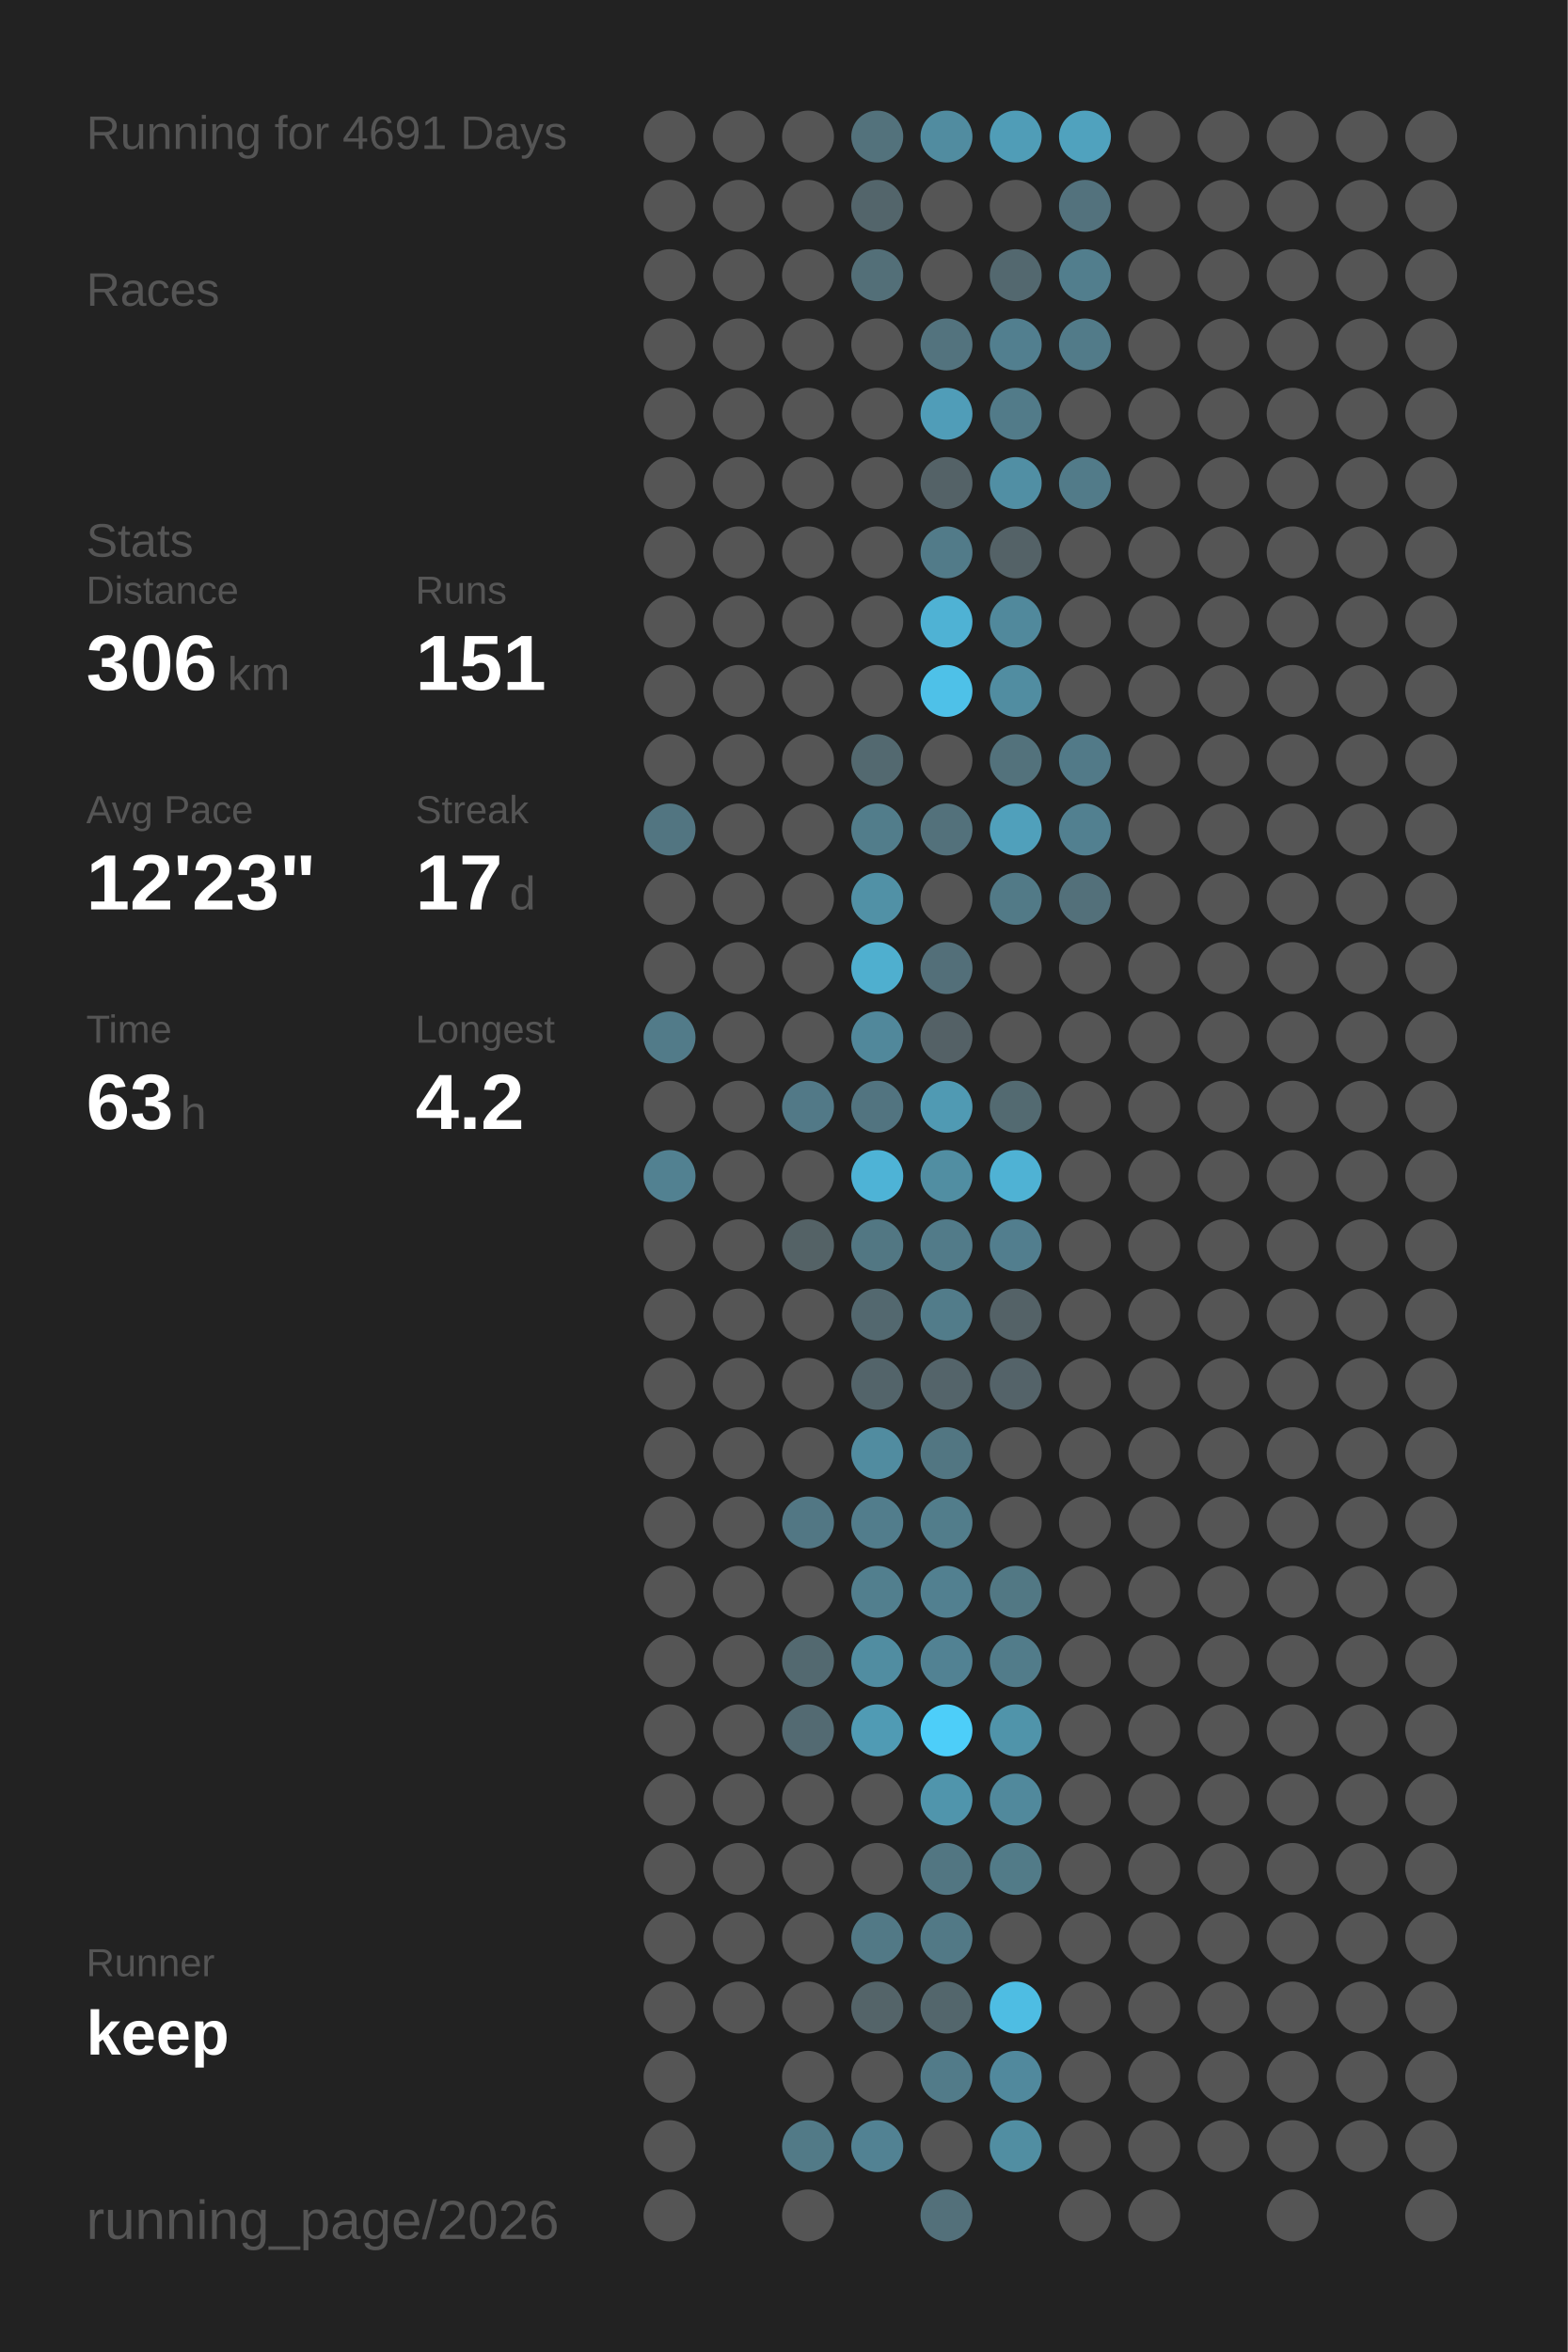
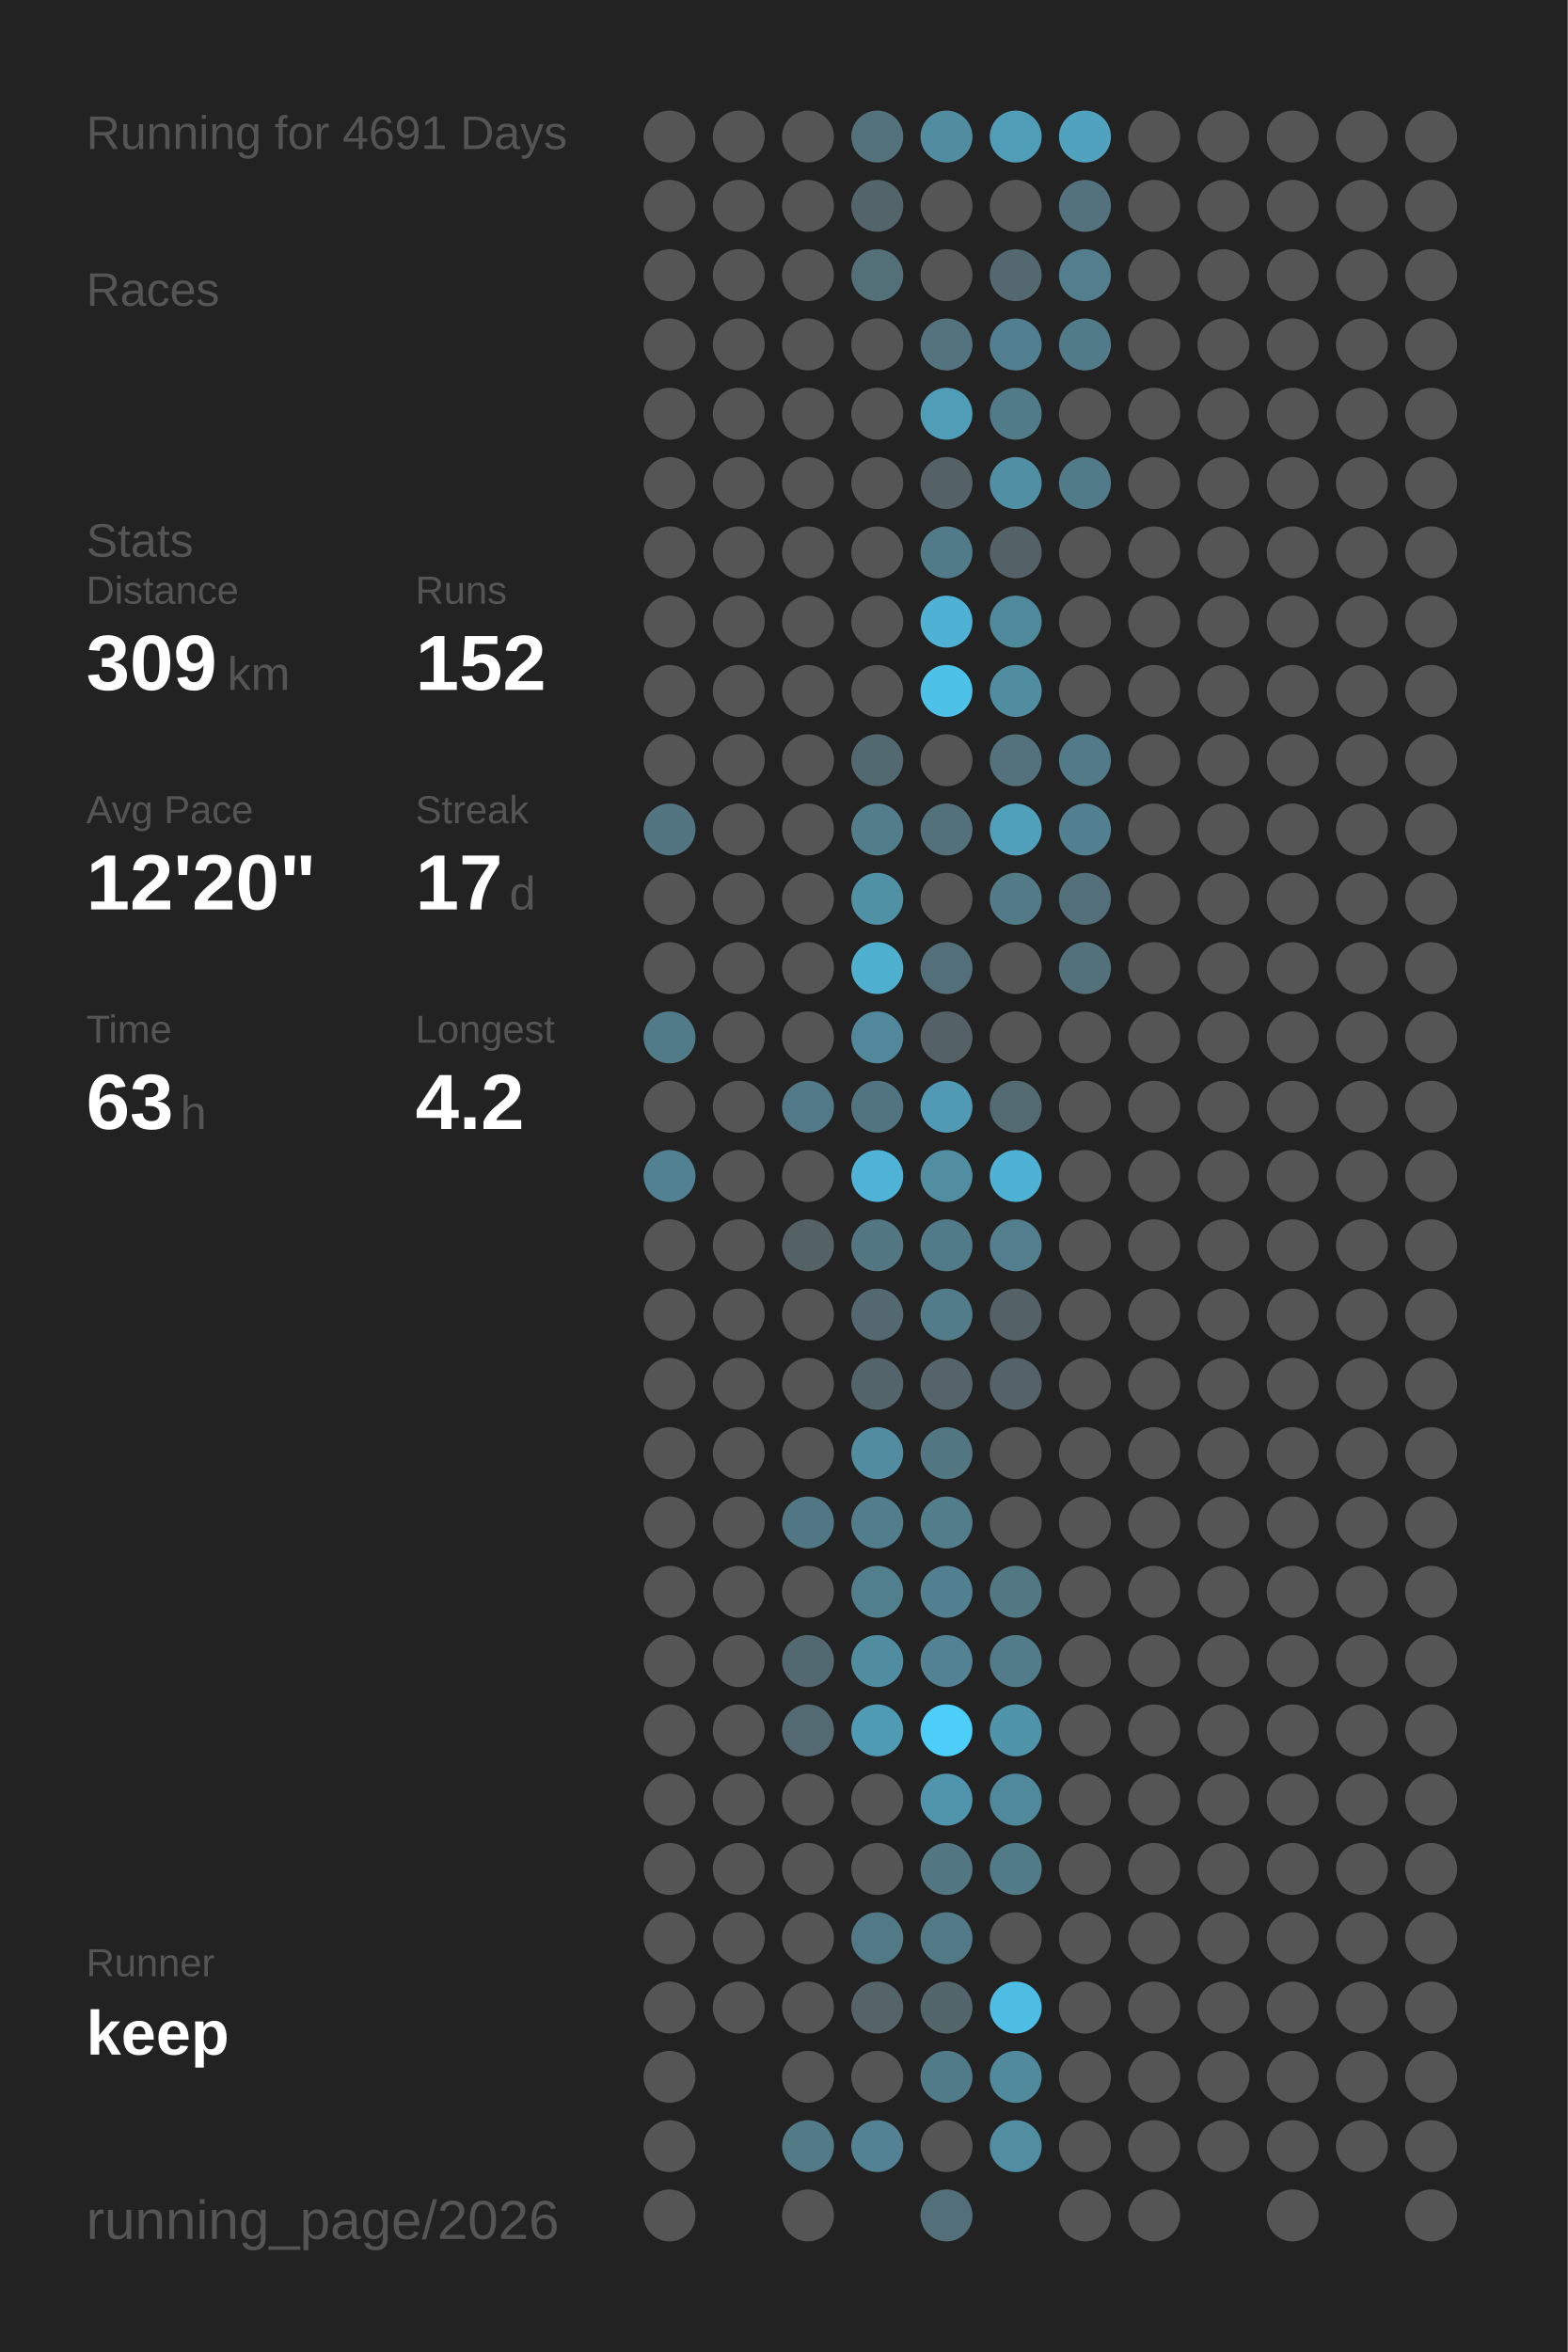
<svg xmlns="http://www.w3.org/2000/svg" baseProfile="full" height="300mm" version="1.1" viewBox="0,0,200,300" width="200mm">
  <defs />
  <rect fill="#222222" height="300" width="200" x="0" y="0" />
  <text fill="#555555" style="font-size:6px; font-family:Arial;" x="11" y="19">Running for 4691 Days</text>
  <text fill="#555555" style="font-size:6px; font-family:Arial;" x="11" y="39">Races</text>
  <text fill="#555555" style="font-size:6px; font-family:Arial;" x="11" y="71">Stats</text>
  <text fill="#555555" style="font-size:5px; font-family:Arial;" x="11" y="77">Distance</text>
-   <text fill="#FFFFFF" style="font-size:10px; font-family:Arial; font-weight:bold;" x="11" y="88">306</text>
+   <text fill="#FFFFFF" style="font-size:10px; font-family:Arial; font-weight:bold;" x="11" y="88">309</text>
  <text fill="#555555" style="font-size:6px; font-family:Arial;" x="29" y="88">km</text>
  <text fill="#555555" style="font-size:5px; font-family:Arial;" x="53" y="77">Runs</text>
-   <text fill="#FFFFFF" style="font-size:10px; font-family:Arial; font-weight:bold;" x="53" y="88">151</text>
+   <text fill="#FFFFFF" style="font-size:10px; font-family:Arial; font-weight:bold;" x="53" y="88">152</text>
  <text fill="#555555" style="font-size:5px; font-family:Arial;" x="11" y="105">Avg Pace</text>
-   <text fill="#FFFFFF" style="font-size:10px; font-family:Arial; font-weight:bold;" x="11" y="116">12'23"</text>
+   <text fill="#FFFFFF" style="font-size:10px; font-family:Arial; font-weight:bold;" x="11" y="116">12'20"</text>
  <text fill="#555555" style="font-size:5px; font-family:Arial;" x="53" y="105">Streak</text>
  <text fill="#FFFFFF" style="font-size:10px; font-family:Arial; font-weight:bold;" x="53" y="116">17</text>
  <text fill="#555555" style="font-size:6px; font-family:Arial;" x="65" y="116">d</text>
  <text fill="#555555" style="font-size:5px; font-family:Arial;" x="11" y="133">Time</text>
  <text fill="#FFFFFF" style="font-size:10px; font-family:Arial; font-weight:bold;" x="11" y="144">63</text>
  <text fill="#555555" style="font-size:6px; font-family:Arial;" x="23" y="144">h</text>
  <text fill="#555555" style="font-size:5px; font-family:Arial;" x="53" y="133">Longest</text>
  <text fill="#FFFFFF" style="font-size:10px; font-family:Arial; font-weight:bold;" x="53" y="144">4.2</text>
  <text fill="#555555" style="font-size:5px; font-family:Arial;" x="11" y="252.065">Runner</text>
  <text fill="#FFFFFF" style="font-size:8px; font-family:Arial; font-weight:bold;" x="11" y="262.065">keep</text>
  <text fill="#555555" style="font-size:7px; font-family:Arial;" x="11" y="285.581">running_page/2026</text>
  <circle cx="85.417" cy="17.419" fill="#555555" r="3.312" />
  <circle cx="85.417" cy="26.258" fill="#555555" r="3.312" />
  <circle cx="85.417" cy="35.097" fill="#555555" r="3.312" />
  <circle cx="85.417" cy="43.935" fill="#555555" r="3.312" />
  <circle cx="85.417" cy="52.774" fill="#555555" r="3.312" />
  <circle cx="85.417" cy="61.613" fill="#555555" r="3.312" />
  <circle cx="85.417" cy="70.452" fill="#555555" r="3.312" />
  <circle cx="85.417" cy="79.29" fill="#555555" r="3.312" />
  <circle cx="85.417" cy="88.129" fill="#555555" r="3.312" />
  <circle cx="85.417" cy="96.968" fill="#555555" r="3.312" />
  <circle cx="85.417" cy="105.806" fill="#527581" r="3.312" />
  <circle cx="85.417" cy="114.645" fill="#555555" r="3.312" />
  <circle cx="85.417" cy="123.484" fill="#555555" r="3.312" />
  <circle cx="85.417" cy="132.323" fill="#527b89" r="3.312" />
  <circle cx="85.417" cy="141.161" fill="#555555" r="3.312" />
  <circle cx="85.417" cy="150" fill="#528191" r="3.312" />
  <circle cx="85.417" cy="158.839" fill="#555555" r="3.312" />
  <circle cx="85.417" cy="167.677" fill="#555555" r="3.312" />
  <circle cx="85.417" cy="176.516" fill="#555555" r="3.312" />
  <circle cx="85.417" cy="185.355" fill="#555555" r="3.312" />
  <circle cx="85.417" cy="194.194" fill="#555555" r="3.312" />
  <circle cx="85.417" cy="203.032" fill="#555555" r="3.312" />
  <circle cx="85.417" cy="211.871" fill="#555555" r="3.312" />
  <circle cx="85.417" cy="220.71" fill="#555555" r="3.312" />
  <circle cx="85.417" cy="229.548" fill="#555555" r="3.312" />
  <circle cx="85.417" cy="238.387" fill="#555555" r="3.312" />
  <circle cx="85.417" cy="247.226" fill="#555555" r="3.312" />
  <circle cx="85.417" cy="256.065" fill="#555555" r="3.312" />
  <circle cx="85.417" cy="264.903" fill="#555555" r="3.312" />
  <circle cx="85.417" cy="273.742" fill="#555555" r="3.312" />
  <circle cx="85.417" cy="282.581" fill="#555555" r="3.312" />
  <circle cx="94.25" cy="17.419" fill="#555555" r="3.312" />
  <circle cx="94.25" cy="26.258" fill="#555555" r="3.312" />
  <circle cx="94.25" cy="35.097" fill="#555555" r="3.312" />
  <circle cx="94.25" cy="43.935" fill="#555555" r="3.312" />
  <circle cx="94.25" cy="52.774" fill="#555555" r="3.312" />
  <circle cx="94.25" cy="61.613" fill="#555555" r="3.312" />
  <circle cx="94.25" cy="70.452" fill="#555555" r="3.312" />
  <circle cx="94.25" cy="79.29" fill="#555555" r="3.312" />
  <circle cx="94.25" cy="88.129" fill="#555555" r="3.312" />
  <circle cx="94.25" cy="96.968" fill="#555555" r="3.312" />
  <circle cx="94.25" cy="105.806" fill="#555555" r="3.312" />
  <circle cx="94.25" cy="114.645" fill="#555555" r="3.312" />
  <circle cx="94.25" cy="123.484" fill="#555555" r="3.312" />
  <circle cx="94.25" cy="132.323" fill="#555555" r="3.312" />
  <circle cx="94.25" cy="141.161" fill="#555555" r="3.312" />
  <circle cx="94.25" cy="150" fill="#555555" r="3.312" />
  <circle cx="94.25" cy="158.839" fill="#555555" r="3.312" />
  <circle cx="94.25" cy="167.677" fill="#555555" r="3.312" />
  <circle cx="94.25" cy="176.516" fill="#555555" r="3.312" />
  <circle cx="94.25" cy="185.355" fill="#555555" r="3.312" />
  <circle cx="94.25" cy="194.194" fill="#555555" r="3.312" />
  <circle cx="94.25" cy="203.032" fill="#555555" r="3.312" />
  <circle cx="94.25" cy="211.871" fill="#555555" r="3.312" />
  <circle cx="94.25" cy="220.71" fill="#555555" r="3.312" />
  <circle cx="94.25" cy="229.548" fill="#555555" r="3.312" />
  <circle cx="94.25" cy="238.387" fill="#555555" r="3.312" />
  <circle cx="94.25" cy="247.226" fill="#555555" r="3.312" />
  <circle cx="94.25" cy="256.065" fill="#555555" r="3.312" />
  <circle cx="103.083" cy="17.419" fill="#555555" r="3.312" />
  <circle cx="103.083" cy="26.258" fill="#555555" r="3.312" />
  <circle cx="103.083" cy="35.097" fill="#555555" r="3.312" />
  <circle cx="103.083" cy="43.935" fill="#555555" r="3.312" />
  <circle cx="103.083" cy="52.774" fill="#555555" r="3.312" />
  <circle cx="103.083" cy="61.613" fill="#555555" r="3.312" />
  <circle cx="103.083" cy="70.452" fill="#555555" r="3.312" />
  <circle cx="103.083" cy="79.29" fill="#555555" r="3.312" />
  <circle cx="103.083" cy="88.129" fill="#555555" r="3.312" />
  <circle cx="103.083" cy="96.968" fill="#555555" r="3.312" />
  <circle cx="103.083" cy="105.806" fill="#555555" r="3.312" />
  <circle cx="103.083" cy="114.645" fill="#555555" r="3.312" />
  <circle cx="103.083" cy="123.484" fill="#555555" r="3.312" />
  <circle cx="103.083" cy="132.323" fill="#555555" r="3.312" />
  <circle cx="103.083" cy="141.161" fill="#527987" r="3.312" />
  <circle cx="103.083" cy="150" fill="#555555" r="3.312" />
  <circle cx="103.083" cy="158.839" fill="#546266" r="3.312" />
  <circle cx="103.083" cy="167.677" fill="#555555" r="3.312" />
  <circle cx="103.083" cy="176.516" fill="#555555" r="3.312" />
  <circle cx="103.083" cy="185.355" fill="#555555" r="3.312" />
  <circle cx="103.083" cy="194.194" fill="#527784" r="3.312" />
  <circle cx="103.083" cy="203.032" fill="#555555" r="3.312" />
  <circle cx="103.083" cy="211.871" fill="#536970" r="3.312" />
  <circle cx="103.083" cy="220.71" fill="#536a72" r="3.312" />
  <circle cx="103.083" cy="229.548" fill="#555555" r="3.312" />
  <circle cx="103.083" cy="238.387" fill="#555555" r="3.312" />
  <circle cx="103.083" cy="247.226" fill="#555555" r="3.312" />
  <circle cx="103.083" cy="256.065" fill="#555555" r="3.312" />
  <circle cx="103.083" cy="264.903" fill="#555555" r="3.312" />
  <circle cx="103.083" cy="273.742" fill="#527a87" r="3.312" />
  <circle cx="103.083" cy="282.581" fill="#555555" r="3.312" />
  <circle cx="111.917" cy="17.419" fill="#53727c" r="3.312" />
  <circle cx="111.917" cy="26.258" fill="#53656b" r="3.312" />
  <circle cx="111.917" cy="35.097" fill="#536f78" r="3.312" />
  <circle cx="111.917" cy="43.935" fill="#555555" r="3.312" />
  <circle cx="111.917" cy="52.774" fill="#555555" r="3.312" />
  <circle cx="111.917" cy="61.613" fill="#555555" r="3.312" />
  <circle cx="111.917" cy="70.452" fill="#555555" r="3.312" />
  <circle cx="111.917" cy="79.29" fill="#555555" r="3.312" />
  <circle cx="111.917" cy="88.129" fill="#555555" r="3.312" />
  <circle cx="111.917" cy="96.968" fill="#536970" r="3.312" />
  <circle cx="111.917" cy="105.806" fill="#527d8b" r="3.312" />
  <circle cx="111.917" cy="114.645" fill="#5191a6" r="3.312" />
  <circle cx="111.917" cy="123.484" fill="#4fafcf" r="3.312" />
  <circle cx="111.917" cy="132.323" fill="#51889b" r="3.312" />
  <circle cx="111.917" cy="141.161" fill="#527480" r="3.312" />
  <circle cx="111.917" cy="150" fill="#4eb3d6" r="3.312" />
  <circle cx="111.917" cy="158.839" fill="#527783" r="3.312" />
  <circle cx="111.917" cy="167.677" fill="#53686f" r="3.312" />
  <circle cx="111.917" cy="176.516" fill="#53646a" r="3.312" />
  <circle cx="111.917" cy="185.355" fill="#518ca0" r="3.312" />
  <circle cx="111.917" cy="194.194" fill="#527d8c" r="3.312" />
  <circle cx="111.917" cy="203.032" fill="#527f8e" r="3.312" />
  <circle cx="111.917" cy="211.871" fill="#518da1" r="3.312" />
  <circle cx="111.917" cy="220.71" fill="#509bb4" r="3.312" />
  <circle cx="111.917" cy="229.548" fill="#555555" r="3.312" />
  <circle cx="111.917" cy="238.387" fill="#555555" r="3.312" />
  <circle cx="111.917" cy="247.226" fill="#527986" r="3.312" />
  <circle cx="111.917" cy="256.065" fill="#546469" r="3.312" />
  <circle cx="111.917" cy="264.903" fill="#555555" r="3.312" />
  <circle cx="111.917" cy="273.742" fill="#528293" r="3.312" />
  <circle cx="120.75" cy="17.419" fill="#518ca0" r="3.312" />
  <circle cx="120.75" cy="26.258" fill="#555555" r="3.312" />
  <circle cx="120.75" cy="35.097" fill="#555555" r="3.312" />
  <circle cx="120.75" cy="43.935" fill="#53737e" r="3.312" />
  <circle cx="120.75" cy="52.774" fill="#509db8" r="3.312" />
  <circle cx="120.75" cy="61.613" fill="#546267" r="3.312" />
  <circle cx="120.75" cy="70.452" fill="#527b89" r="3.312" />
  <circle cx="120.75" cy="79.29" fill="#4fb2d4" r="3.312" />
  <circle cx="120.75" cy="88.129" fill="#4ec1e8" r="3.312" />
  <circle cx="120.75" cy="96.968" fill="#555555" r="3.312" />
  <circle cx="120.75" cy="105.806" fill="#53717b" r="3.312" />
  <circle cx="120.75" cy="114.645" fill="#555555" r="3.312" />
  <circle cx="120.75" cy="123.484" fill="#536f79" r="3.312" />
  <circle cx="120.75" cy="132.323" fill="#546166" r="3.312" />
  <circle cx="120.75" cy="141.161" fill="#509ab3" r="3.312" />
  <circle cx="120.75" cy="150" fill="#518ea2" r="3.312" />
  <circle cx="120.75" cy="158.839" fill="#527b89" r="3.312" />
  <circle cx="120.75" cy="167.677" fill="#527c8a" r="3.312" />
  <circle cx="120.75" cy="176.516" fill="#54646a" r="3.312" />
  <circle cx="120.75" cy="185.355" fill="#527682" r="3.312" />
  <circle cx="120.75" cy="194.194" fill="#527d8b" r="3.312" />
  <circle cx="120.75" cy="203.032" fill="#528090" r="3.312" />
  <circle cx="120.75" cy="211.871" fill="#528293" r="3.312" />
  <circle cx="120.75" cy="220.71" fill="#4dcef9" r="3.312" />
  <circle cx="120.75" cy="229.548" fill="#5095ac" r="3.312" />
  <circle cx="120.75" cy="238.387" fill="#527682" r="3.312" />
  <circle cx="120.75" cy="247.226" fill="#527986" r="3.312" />
  <circle cx="120.75" cy="256.065" fill="#53666c" r="3.312" />
  <circle cx="120.75" cy="264.903" fill="#527b89" r="3.312" />
  <circle cx="120.75" cy="273.742" fill="#555555" r="3.312" />
  <circle cx="120.75" cy="282.581" fill="#53707a" r="3.312" />
  <circle cx="129.583" cy="17.419" fill="#509db7" r="3.312" />
  <circle cx="129.583" cy="26.258" fill="#555555" r="3.312" />
  <circle cx="129.583" cy="35.097" fill="#53686f" r="3.312" />
  <circle cx="129.583" cy="43.935" fill="#527f8f" r="3.312" />
  <circle cx="129.583" cy="52.774" fill="#527b89" r="3.312" />
  <circle cx="129.583" cy="61.613" fill="#518fa4" r="3.312" />
  <circle cx="129.583" cy="70.452" fill="#546267" r="3.312" />
  <circle cx="129.583" cy="79.29" fill="#51899c" r="3.312" />
  <circle cx="129.583" cy="88.129" fill="#518da1" r="3.312" />
  <circle cx="129.583" cy="96.968" fill="#53727c" r="3.312" />
  <circle cx="129.583" cy="105.806" fill="#50a0bb" r="3.312" />
  <circle cx="129.583" cy="114.645" fill="#527a87" r="3.312" />
  <circle cx="129.583" cy="123.484" fill="#555555" r="3.312" />
  <circle cx="129.583" cy="132.323" fill="#555555" r="3.312" />
  <circle cx="129.583" cy="141.161" fill="#536a71" r="3.312" />
  <circle cx="129.583" cy="150" fill="#4fb2d4" r="3.312" />
  <circle cx="129.583" cy="158.839" fill="#527e8e" r="3.312" />
  <circle cx="129.583" cy="167.677" fill="#546267" r="3.312" />
  <circle cx="129.583" cy="176.516" fill="#546369" r="3.312" />
  <circle cx="129.583" cy="185.355" fill="#555555" r="3.312" />
  <circle cx="129.583" cy="194.194" fill="#555555" r="3.312" />
  <circle cx="129.583" cy="203.032" fill="#527884" r="3.312" />
  <circle cx="129.583" cy="211.871" fill="#527c8a" r="3.312" />
  <circle cx="129.583" cy="220.71" fill="#5094aa" r="3.312" />
  <circle cx="129.583" cy="229.548" fill="#51899c" r="3.312" />
  <circle cx="129.583" cy="238.387" fill="#527b88" r="3.312" />
  <circle cx="129.583" cy="247.226" fill="#555555" r="3.312" />
  <circle cx="129.583" cy="256.065" fill="#4ebde3" r="3.312" />
  <circle cx="129.583" cy="264.903" fill="#51899d" r="3.312" />
  <circle cx="129.583" cy="273.742" fill="#518ea2" r="3.312" />
  <circle cx="138.417" cy="17.419" fill="#50a2be" r="3.312" />
  <circle cx="138.417" cy="26.258" fill="#53727d" r="3.312" />
  <circle cx="138.417" cy="35.097" fill="#527e8d" r="3.312" />
  <circle cx="138.417" cy="43.935" fill="#527b89" r="3.312" />
  <circle cx="138.417" cy="52.774" fill="#555555" r="3.312" />
  <circle cx="138.417" cy="61.613" fill="#527b89" r="3.312" />
  <circle cx="138.417" cy="70.452" fill="#555555" r="3.312" />
  <circle cx="138.417" cy="79.29" fill="#555555" r="3.312" />
  <circle cx="138.417" cy="88.129" fill="#555555" r="3.312" />
  <circle cx="138.417" cy="96.968" fill="#527a88" r="3.312" />
  <circle cx="138.417" cy="105.806" fill="#528090" r="3.312" />
  <circle cx="138.417" cy="114.645" fill="#53707a" r="3.312" />
-   <circle cx="138.417" cy="123.484" fill="#555555" r="3.312" />
+   <circle cx="138.417" cy="123.484" fill="#53717b" r="3.312" />
  <circle cx="138.417" cy="132.323" fill="#555555" r="3.312" />
  <circle cx="138.417" cy="141.161" fill="#555555" r="3.312" />
  <circle cx="138.417" cy="150" fill="#555555" r="3.312" />
  <circle cx="138.417" cy="158.839" fill="#555555" r="3.312" />
  <circle cx="138.417" cy="167.677" fill="#555555" r="3.312" />
  <circle cx="138.417" cy="176.516" fill="#555555" r="3.312" />
  <circle cx="138.417" cy="185.355" fill="#555555" r="3.312" />
  <circle cx="138.417" cy="194.194" fill="#555555" r="3.312" />
  <circle cx="138.417" cy="203.032" fill="#555555" r="3.312" />
  <circle cx="138.417" cy="211.871" fill="#555555" r="3.312" />
  <circle cx="138.417" cy="220.71" fill="#555555" r="3.312" />
  <circle cx="138.417" cy="229.548" fill="#555555" r="3.312" />
  <circle cx="138.417" cy="238.387" fill="#555555" r="3.312" />
  <circle cx="138.417" cy="247.226" fill="#555555" r="3.312" />
  <circle cx="138.417" cy="256.065" fill="#555555" r="3.312" />
  <circle cx="138.417" cy="264.903" fill="#555555" r="3.312" />
  <circle cx="138.417" cy="273.742" fill="#555555" r="3.312" />
  <circle cx="138.417" cy="282.581" fill="#555555" r="3.312" />
  <circle cx="147.25" cy="17.419" fill="#555555" r="3.312" />
  <circle cx="147.25" cy="26.258" fill="#555555" r="3.312" />
  <circle cx="147.25" cy="35.097" fill="#555555" r="3.312" />
  <circle cx="147.25" cy="43.935" fill="#555555" r="3.312" />
  <circle cx="147.25" cy="52.774" fill="#555555" r="3.312" />
  <circle cx="147.25" cy="61.613" fill="#555555" r="3.312" />
  <circle cx="147.25" cy="70.452" fill="#555555" r="3.312" />
  <circle cx="147.25" cy="79.29" fill="#555555" r="3.312" />
  <circle cx="147.25" cy="88.129" fill="#555555" r="3.312" />
  <circle cx="147.25" cy="96.968" fill="#555555" r="3.312" />
  <circle cx="147.25" cy="105.806" fill="#555555" r="3.312" />
  <circle cx="147.25" cy="114.645" fill="#555555" r="3.312" />
  <circle cx="147.25" cy="123.484" fill="#555555" r="3.312" />
  <circle cx="147.25" cy="132.323" fill="#555555" r="3.312" />
  <circle cx="147.25" cy="141.161" fill="#555555" r="3.312" />
  <circle cx="147.25" cy="150" fill="#555555" r="3.312" />
  <circle cx="147.25" cy="158.839" fill="#555555" r="3.312" />
  <circle cx="147.25" cy="167.677" fill="#555555" r="3.312" />
  <circle cx="147.25" cy="176.516" fill="#555555" r="3.312" />
  <circle cx="147.25" cy="185.355" fill="#555555" r="3.312" />
  <circle cx="147.25" cy="194.194" fill="#555555" r="3.312" />
  <circle cx="147.25" cy="203.032" fill="#555555" r="3.312" />
  <circle cx="147.25" cy="211.871" fill="#555555" r="3.312" />
  <circle cx="147.25" cy="220.71" fill="#555555" r="3.312" />
  <circle cx="147.25" cy="229.548" fill="#555555" r="3.312" />
  <circle cx="147.25" cy="238.387" fill="#555555" r="3.312" />
  <circle cx="147.25" cy="247.226" fill="#555555" r="3.312" />
  <circle cx="147.25" cy="256.065" fill="#555555" r="3.312" />
  <circle cx="147.25" cy="264.903" fill="#555555" r="3.312" />
  <circle cx="147.25" cy="273.742" fill="#555555" r="3.312" />
  <circle cx="147.25" cy="282.581" fill="#555555" r="3.312" />
  <circle cx="156.083" cy="17.419" fill="#555555" r="3.312" />
  <circle cx="156.083" cy="26.258" fill="#555555" r="3.312" />
  <circle cx="156.083" cy="35.097" fill="#555555" r="3.312" />
  <circle cx="156.083" cy="43.935" fill="#555555" r="3.312" />
  <circle cx="156.083" cy="52.774" fill="#555555" r="3.312" />
  <circle cx="156.083" cy="61.613" fill="#555555" r="3.312" />
  <circle cx="156.083" cy="70.452" fill="#555555" r="3.312" />
  <circle cx="156.083" cy="79.29" fill="#555555" r="3.312" />
  <circle cx="156.083" cy="88.129" fill="#555555" r="3.312" />
  <circle cx="156.083" cy="96.968" fill="#555555" r="3.312" />
  <circle cx="156.083" cy="105.806" fill="#555555" r="3.312" />
  <circle cx="156.083" cy="114.645" fill="#555555" r="3.312" />
  <circle cx="156.083" cy="123.484" fill="#555555" r="3.312" />
  <circle cx="156.083" cy="132.323" fill="#555555" r="3.312" />
  <circle cx="156.083" cy="141.161" fill="#555555" r="3.312" />
  <circle cx="156.083" cy="150" fill="#555555" r="3.312" />
  <circle cx="156.083" cy="158.839" fill="#555555" r="3.312" />
  <circle cx="156.083" cy="167.677" fill="#555555" r="3.312" />
  <circle cx="156.083" cy="176.516" fill="#555555" r="3.312" />
  <circle cx="156.083" cy="185.355" fill="#555555" r="3.312" />
  <circle cx="156.083" cy="194.194" fill="#555555" r="3.312" />
  <circle cx="156.083" cy="203.032" fill="#555555" r="3.312" />
  <circle cx="156.083" cy="211.871" fill="#555555" r="3.312" />
  <circle cx="156.083" cy="220.71" fill="#555555" r="3.312" />
  <circle cx="156.083" cy="229.548" fill="#555555" r="3.312" />
  <circle cx="156.083" cy="238.387" fill="#555555" r="3.312" />
  <circle cx="156.083" cy="247.226" fill="#555555" r="3.312" />
  <circle cx="156.083" cy="256.065" fill="#555555" r="3.312" />
  <circle cx="156.083" cy="264.903" fill="#555555" r="3.312" />
  <circle cx="156.083" cy="273.742" fill="#555555" r="3.312" />
  <circle cx="164.917" cy="17.419" fill="#555555" r="3.312" />
  <circle cx="164.917" cy="26.258" fill="#555555" r="3.312" />
  <circle cx="164.917" cy="35.097" fill="#555555" r="3.312" />
  <circle cx="164.917" cy="43.935" fill="#555555" r="3.312" />
  <circle cx="164.917" cy="52.774" fill="#555555" r="3.312" />
  <circle cx="164.917" cy="61.613" fill="#555555" r="3.312" />
  <circle cx="164.917" cy="70.452" fill="#555555" r="3.312" />
  <circle cx="164.917" cy="79.29" fill="#555555" r="3.312" />
  <circle cx="164.917" cy="88.129" fill="#555555" r="3.312" />
  <circle cx="164.917" cy="96.968" fill="#555555" r="3.312" />
  <circle cx="164.917" cy="105.806" fill="#555555" r="3.312" />
  <circle cx="164.917" cy="114.645" fill="#555555" r="3.312" />
  <circle cx="164.917" cy="123.484" fill="#555555" r="3.312" />
  <circle cx="164.917" cy="132.323" fill="#555555" r="3.312" />
  <circle cx="164.917" cy="141.161" fill="#555555" r="3.312" />
  <circle cx="164.917" cy="150" fill="#555555" r="3.312" />
  <circle cx="164.917" cy="158.839" fill="#555555" r="3.312" />
  <circle cx="164.917" cy="167.677" fill="#555555" r="3.312" />
  <circle cx="164.917" cy="176.516" fill="#555555" r="3.312" />
  <circle cx="164.917" cy="185.355" fill="#555555" r="3.312" />
  <circle cx="164.917" cy="194.194" fill="#555555" r="3.312" />
  <circle cx="164.917" cy="203.032" fill="#555555" r="3.312" />
  <circle cx="164.917" cy="211.871" fill="#555555" r="3.312" />
  <circle cx="164.917" cy="220.71" fill="#555555" r="3.312" />
  <circle cx="164.917" cy="229.548" fill="#555555" r="3.312" />
  <circle cx="164.917" cy="238.387" fill="#555555" r="3.312" />
  <circle cx="164.917" cy="247.226" fill="#555555" r="3.312" />
  <circle cx="164.917" cy="256.065" fill="#555555" r="3.312" />
  <circle cx="164.917" cy="264.903" fill="#555555" r="3.312" />
  <circle cx="164.917" cy="273.742" fill="#555555" r="3.312" />
  <circle cx="164.917" cy="282.581" fill="#555555" r="3.312" />
  <circle cx="173.75" cy="17.419" fill="#555555" r="3.312" />
  <circle cx="173.75" cy="26.258" fill="#555555" r="3.312" />
  <circle cx="173.75" cy="35.097" fill="#555555" r="3.312" />
  <circle cx="173.75" cy="43.935" fill="#555555" r="3.312" />
  <circle cx="173.75" cy="52.774" fill="#555555" r="3.312" />
  <circle cx="173.75" cy="61.613" fill="#555555" r="3.312" />
  <circle cx="173.75" cy="70.452" fill="#555555" r="3.312" />
  <circle cx="173.75" cy="79.29" fill="#555555" r="3.312" />
  <circle cx="173.75" cy="88.129" fill="#555555" r="3.312" />
  <circle cx="173.75" cy="96.968" fill="#555555" r="3.312" />
  <circle cx="173.75" cy="105.806" fill="#555555" r="3.312" />
  <circle cx="173.75" cy="114.645" fill="#555555" r="3.312" />
  <circle cx="173.75" cy="123.484" fill="#555555" r="3.312" />
  <circle cx="173.75" cy="132.323" fill="#555555" r="3.312" />
  <circle cx="173.75" cy="141.161" fill="#555555" r="3.312" />
  <circle cx="173.75" cy="150" fill="#555555" r="3.312" />
  <circle cx="173.75" cy="158.839" fill="#555555" r="3.312" />
  <circle cx="173.75" cy="167.677" fill="#555555" r="3.312" />
  <circle cx="173.75" cy="176.516" fill="#555555" r="3.312" />
  <circle cx="173.75" cy="185.355" fill="#555555" r="3.312" />
  <circle cx="173.75" cy="194.194" fill="#555555" r="3.312" />
  <circle cx="173.75" cy="203.032" fill="#555555" r="3.312" />
  <circle cx="173.75" cy="211.871" fill="#555555" r="3.312" />
  <circle cx="173.75" cy="220.71" fill="#555555" r="3.312" />
  <circle cx="173.75" cy="229.548" fill="#555555" r="3.312" />
  <circle cx="173.75" cy="238.387" fill="#555555" r="3.312" />
  <circle cx="173.75" cy="247.226" fill="#555555" r="3.312" />
  <circle cx="173.75" cy="256.065" fill="#555555" r="3.312" />
  <circle cx="173.75" cy="264.903" fill="#555555" r="3.312" />
  <circle cx="173.75" cy="273.742" fill="#555555" r="3.312" />
  <circle cx="182.583" cy="17.419" fill="#555555" r="3.312" />
  <circle cx="182.583" cy="26.258" fill="#555555" r="3.312" />
  <circle cx="182.583" cy="35.097" fill="#555555" r="3.312" />
  <circle cx="182.583" cy="43.935" fill="#555555" r="3.312" />
  <circle cx="182.583" cy="52.774" fill="#555555" r="3.312" />
  <circle cx="182.583" cy="61.613" fill="#555555" r="3.312" />
  <circle cx="182.583" cy="70.452" fill="#555555" r="3.312" />
  <circle cx="182.583" cy="79.29" fill="#555555" r="3.312" />
  <circle cx="182.583" cy="88.129" fill="#555555" r="3.312" />
  <circle cx="182.583" cy="96.968" fill="#555555" r="3.312" />
  <circle cx="182.583" cy="105.806" fill="#555555" r="3.312" />
  <circle cx="182.583" cy="114.645" fill="#555555" r="3.312" />
  <circle cx="182.583" cy="123.484" fill="#555555" r="3.312" />
  <circle cx="182.583" cy="132.323" fill="#555555" r="3.312" />
  <circle cx="182.583" cy="141.161" fill="#555555" r="3.312" />
  <circle cx="182.583" cy="150" fill="#555555" r="3.312" />
  <circle cx="182.583" cy="158.839" fill="#555555" r="3.312" />
  <circle cx="182.583" cy="167.677" fill="#555555" r="3.312" />
  <circle cx="182.583" cy="176.516" fill="#555555" r="3.312" />
  <circle cx="182.583" cy="185.355" fill="#555555" r="3.312" />
  <circle cx="182.583" cy="194.194" fill="#555555" r="3.312" />
  <circle cx="182.583" cy="203.032" fill="#555555" r="3.312" />
  <circle cx="182.583" cy="211.871" fill="#555555" r="3.312" />
  <circle cx="182.583" cy="220.71" fill="#555555" r="3.312" />
  <circle cx="182.583" cy="229.548" fill="#555555" r="3.312" />
  <circle cx="182.583" cy="238.387" fill="#555555" r="3.312" />
  <circle cx="182.583" cy="247.226" fill="#555555" r="3.312" />
  <circle cx="182.583" cy="256.065" fill="#555555" r="3.312" />
  <circle cx="182.583" cy="264.903" fill="#555555" r="3.312" />
  <circle cx="182.583" cy="273.742" fill="#555555" r="3.312" />
  <circle cx="182.583" cy="282.581" fill="#555555" r="3.312" />
</svg>
